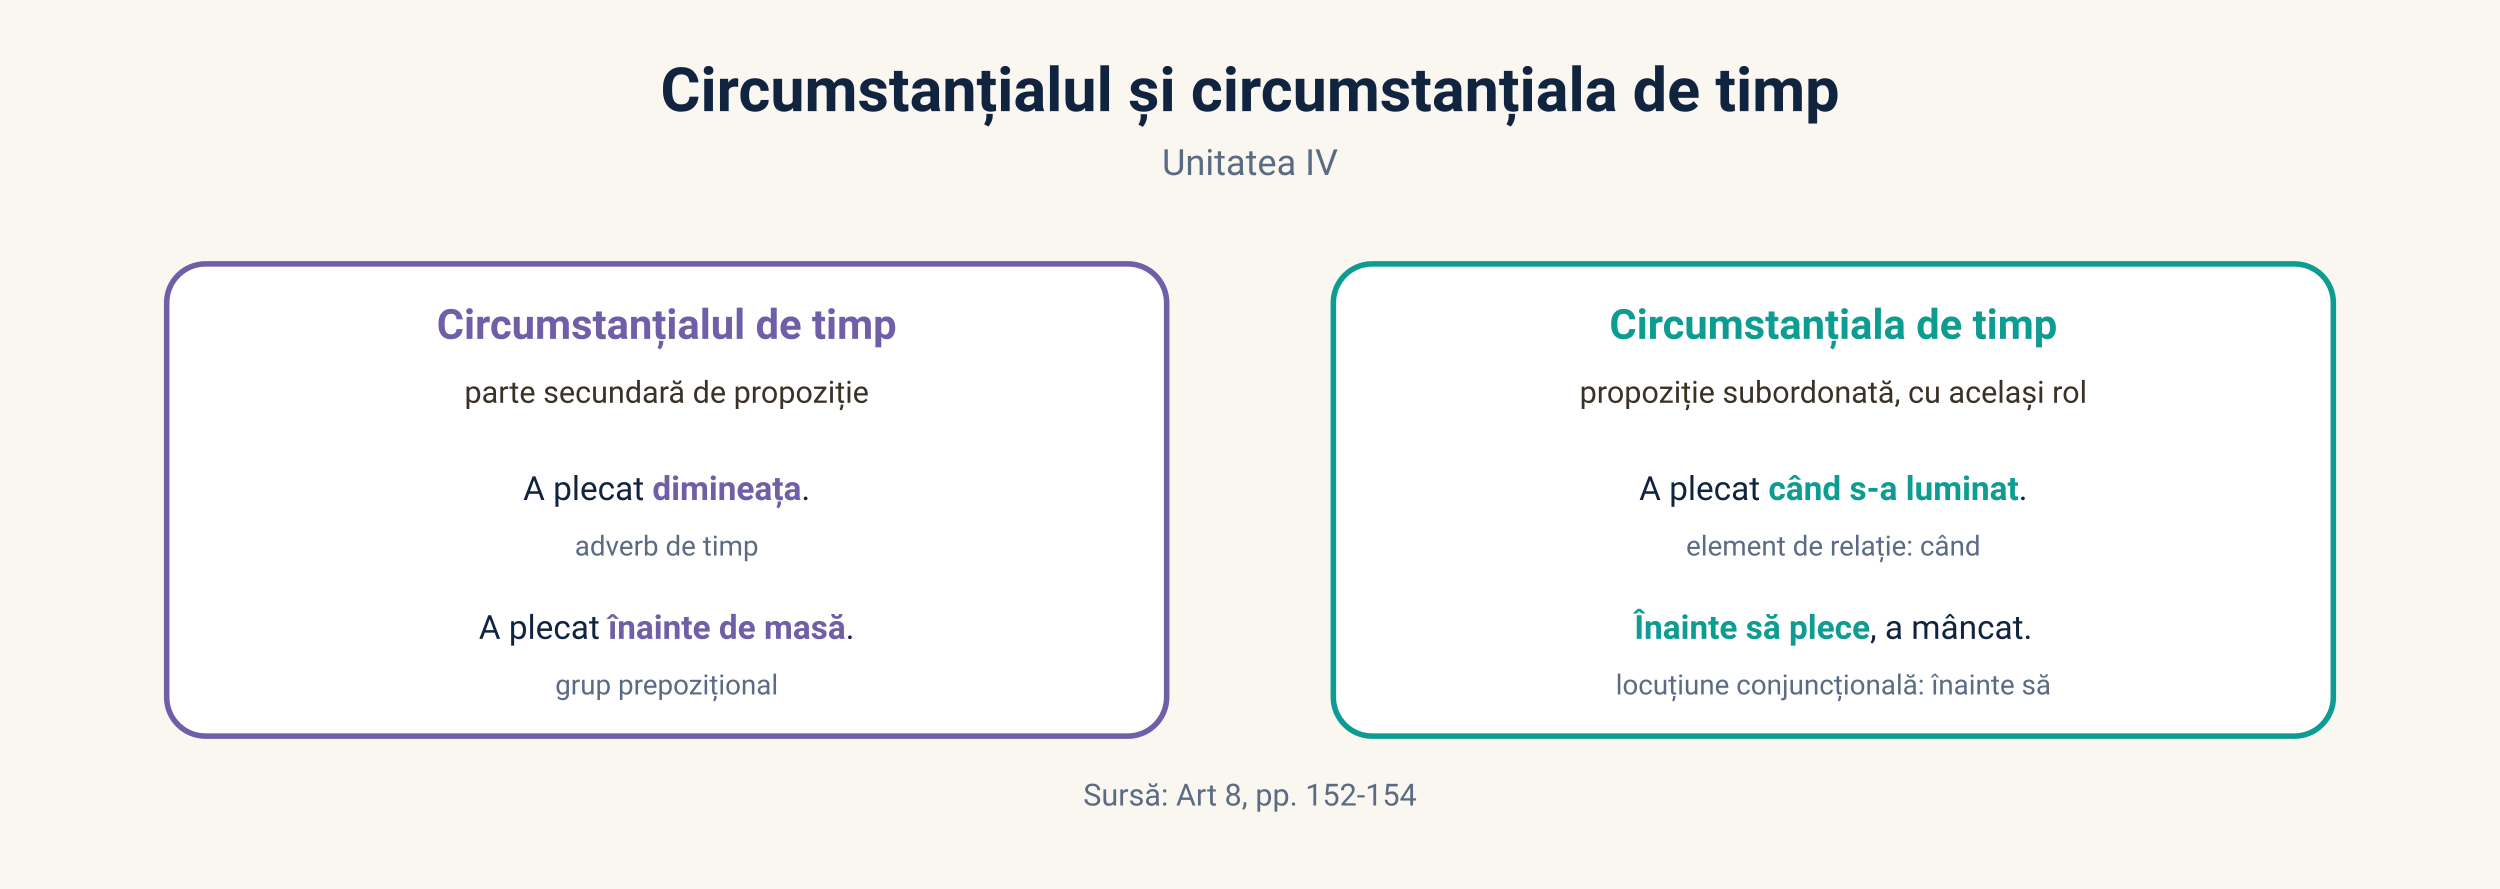
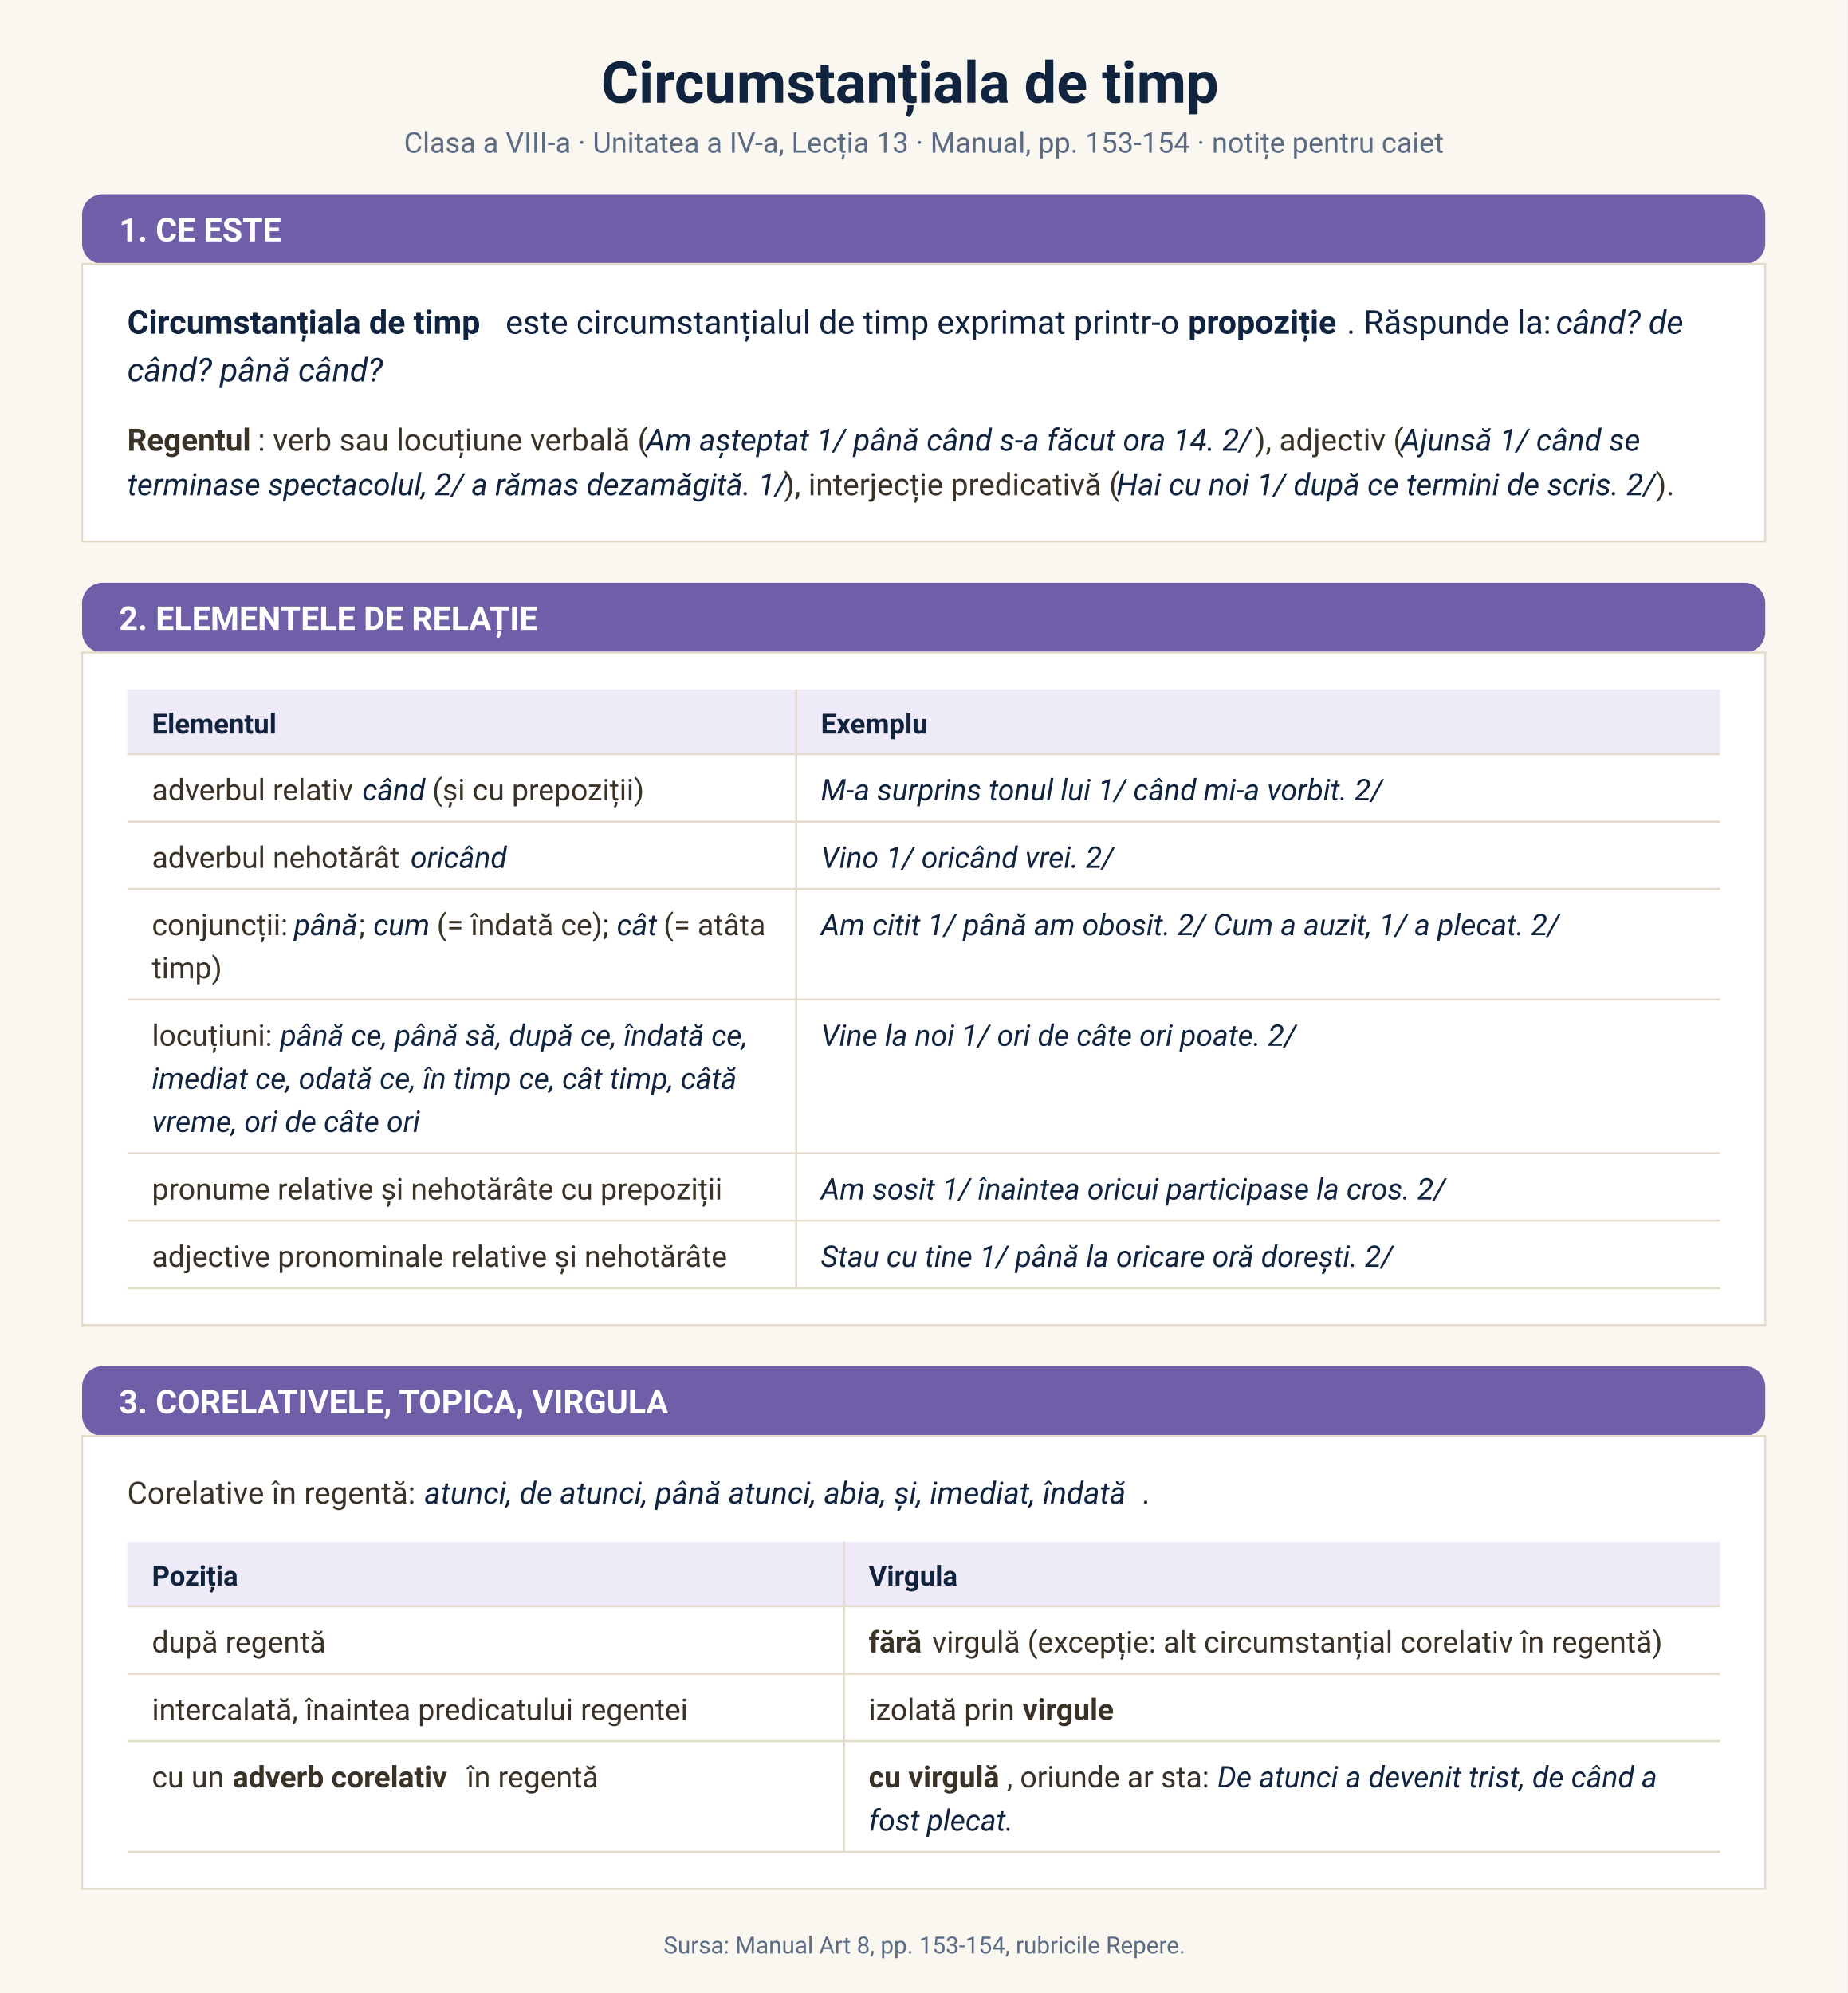
- <svg xmlns="http://www.w3.org/2000/svg" viewBox="0 0 900 320" font-family="'Segoe UI', 'Plus Jakarta Sans', -apple-system, Roboto, sans-serif">
-   <rect width="900" height="320" fill="#faf7f0" />
-   <text x="450" y="40" text-anchor="middle" font-size="22" font-weight="700" fill="#10233f">Circumstanțialul și circumstanțiala de timp</text>
-   <text x="450" y="63" text-anchor="middle" font-size="13" fill="#5b6b83">Unitatea IV</text>
-   <g>
-     <rect x="60" y="95" width="360" height="170" rx="14" fill="#ffffff" stroke="#6f5ea8" stroke-width="2" />
-     <text x="240" y="122" text-anchor="middle" font-size="15" font-weight="700" fill="#6f5ea8">Circumstanțialul de timp</text>
-     <text x="240" y="145" text-anchor="middle" font-size="11" fill="#3a3226">parte secundară de propoziție</text>
-     <text x="240" y="180" text-anchor="middle" font-size="12" fill="#10233f">A plecat <tspan fill="#6f5ea8" font-weight="700">dimineața</tspan>.</text>
-     <text x="240" y="200" text-anchor="middle" font-size="10" fill="#5b6b83">adverb de timp</text>
-     <text x="240" y="230" text-anchor="middle" font-size="12" fill="#10233f">A plecat <tspan fill="#6f5ea8" font-weight="700">înainte de masă</tspan>.</text>
-     <text x="240" y="250" text-anchor="middle" font-size="10" fill="#5b6b83">grup prepozițional</text>
-   </g>
-   <g>
-     <rect x="480" y="95" width="360" height="170" rx="14" fill="#ffffff" stroke="#0d9c92" stroke-width="2" />
-     <text x="660" y="122" text-anchor="middle" font-size="15" font-weight="700" fill="#0d9c92">Circumstanțiala de timp</text>
-     <text x="660" y="145" text-anchor="middle" font-size="11" fill="#3a3226">propoziție subordonată, cu același rol</text>
-     <text x="660" y="180" text-anchor="middle" font-size="12" fill="#10233f">A plecat <tspan fill="#0d9c92" font-weight="700">când s-a luminat</tspan>.</text>
-     <text x="660" y="200" text-anchor="middle" font-size="10" fill="#5b6b83">element de relație: când</text>
-     <text x="660" y="230" text-anchor="middle" font-size="12" fill="#10233f">
-       <tspan fill="#0d9c92" font-weight="700">Înainte să plece</tspan>, a mâncat.</text>
-     <text x="660" y="250" text-anchor="middle" font-size="10" fill="#5b6b83">locuțiune conjuncțională: înainte să</text>
-   </g>
-   <text x="450" y="290" text-anchor="middle" font-size="11" fill="#5b6b83">Sursă: Art 8, pp. 152-154</text>
+ <svg xmlns="http://www.w3.org/2000/svg" viewBox="0 0 900 971" font-family="'Segoe UI', 'Plus Jakarta Sans', -apple-system, Roboto, sans-serif">
+   <rect width="900" height="971" fill="#faf7f0" />
+   <text x="292.8" y="50.0" font-size="28" fill="#10233f" font-weight="700" textLength="315.0" lengthAdjust="spacing">Circumstanțiala de timp</text>
+   <text x="196.8" y="74.4" font-size="14" fill="#5b6b83" textLength="506.4" lengthAdjust="spacing">Clasa a VIII-a · Unitatea a IV-a, Lecția 13 · Manual, pp. 153-154 · notițe pentru caiet</text>
+   <rect x="40" y="94.6" width="820" height="34" rx="10" fill="#6f5ea8" />
+   <text x="58" y="117.6" font-size="16" font-weight="700" fill="#ffffff">1. CE ESTE</text>
+   <rect x="40" y="128.6" width="820" height="135.2" fill="#ffffff" stroke="#e3dccb" />
+   <text x="62.0" y="162.6" font-size="16" fill="#10233f" font-weight="700" textLength="180.0" lengthAdjust="spacing">Circumstanțiala de timp</text>
+   <text x="246.3" y="162.6" font-size="16" fill="#10233f" textLength="328.1" lengthAdjust="spacing">este circumstanțialul de timp exprimat printr-o</text>
+   <text x="578.8" y="162.6" font-size="16" fill="#10233f" font-weight="700" textLength="77.3" lengthAdjust="spacing">propoziție</text>
+   <text x="656.1" y="162.6" font-size="16" fill="#10233f" textLength="97.6" lengthAdjust="spacing">. Răspunde la:</text>
+   <text x="758.0" y="162.6" font-size="16" fill="#10233f" font-style="italic" textLength="61.0" lengthAdjust="spacing">când? de</text>
+   <text x="62.0" y="185.8" font-size="16" fill="#10233f" font-style="italic" textLength="123.8" lengthAdjust="spacing">când? până când?</text>
+   <text x="62.0" y="219.6" font-size="15" fill="#3a3226" font-weight="700" textLength="63.6" lengthAdjust="spacing">Regentul</text>
+   <text x="125.6" y="219.6" font-size="15" fill="#3a3226" textLength="189.1" lengthAdjust="spacing">: verb sau locuțiune verbală (</text>
+   <text x="314.7" y="219.6" font-size="15" fill="#10233f" font-style="italic" textLength="296.5" lengthAdjust="spacing">Am așteptat 1/ până când s-a făcut ora 14. 2/</text>
+   <text x="611.3" y="219.6" font-size="15" fill="#3a3226" textLength="71.1" lengthAdjust="spacing">), adjectiv (</text>
+   <text x="682.4" y="219.6" font-size="15" fill="#10233f" font-style="italic" textLength="114.7" lengthAdjust="spacing">Ajunsă 1/ când se</text>
+   <text x="62.0" y="241.3" font-size="15" fill="#10233f" font-style="italic" textLength="319.9" lengthAdjust="spacing">terminase spectacolul, 2/ a rămas dezamăgită. 1/</text>
+   <text x="381.9" y="241.3" font-size="15" fill="#3a3226" textLength="162.0" lengthAdjust="spacing">), interjecție predicativă (</text>
+   <text x="543.9" y="241.3" font-size="15" fill="#10233f" font-style="italic" textLength="262.6" lengthAdjust="spacing">Hai cu noi 1/ după ce termini de scris. 2/</text>
+   <text x="806.6" y="241.3" font-size="15" fill="#3a3226" textLength="7.8" lengthAdjust="spacing">).</text>
+   <rect x="40" y="283.9" width="820" height="34" rx="10" fill="#6f5ea8" />
+   <text x="58" y="306.9" font-size="16" font-weight="700" fill="#ffffff">2. ELEMENTELE DE RELAȚIE</text>
+   <rect x="40" y="317.9" width="820" height="327.7" fill="#ffffff" stroke="#e3dccb" />
+   <rect x="62.0" y="335.9" width="776.0" height="31.6" fill="#efeaf8" />
+   <text x="74.0" y="357.4" font-size="13.5" fill="#10233f" font-weight="700" textLength="63.5" lengthAdjust="spacing">Elementul</text>
+   <text x="399.9" y="357.4" font-size="13.5" fill="#10233f" font-weight="700" textLength="54.7" lengthAdjust="spacing">Exemplu</text>
+   <line x1="62.0" y1="367.4" x2="838.0" y2="367.4" stroke="#e3dccb" />
+   <text x="74.0" y="389.9" font-size="14.5" fill="#3a3226" textLength="98.6" lengthAdjust="spacing">adverbul relativ</text>
+   <text x="176.5" y="389.9" font-size="14.5" fill="#10233f" font-style="italic" textLength="30.2" lengthAdjust="spacing">când</text>
+   <text x="210.6" y="389.9" font-size="14.5" fill="#3a3226" textLength="101.2" lengthAdjust="spacing">(și cu prepoziții)</text>
+   <text x="399.9" y="389.9" font-size="14.5" fill="#10233f" font-style="italic" textLength="281.4" lengthAdjust="spacing">M-a surprins tonul lui 1/ când mi-a vorbit. 2/</text>
+   <line x1="62.0" y1="400.3" x2="838.0" y2="400.3" stroke="#e3dccb" />
+   <text x="74.0" y="422.8" font-size="14.5" fill="#3a3226" textLength="122.1" lengthAdjust="spacing">adverbul nehotărât</text>
+   <text x="200.0" y="422.8" font-size="14.5" fill="#10233f" font-style="italic" textLength="47.0" lengthAdjust="spacing">oricând</text>
+   <text x="399.9" y="422.8" font-size="14.5" fill="#10233f" font-style="italic" textLength="144.9" lengthAdjust="spacing">Vino 1/ oricând vrei. 2/</text>
+   <line x1="62.0" y1="433.1" x2="838.0" y2="433.1" stroke="#e3dccb" />
+   <text x="74.0" y="455.6" font-size="14.5" fill="#3a3226" textLength="65.2" lengthAdjust="spacing">conjuncții:</text>
+   <text x="143.2" y="455.6" font-size="14.5" fill="#10233f" font-style="italic" textLength="31.6" lengthAdjust="spacing">până</text>
+   <text x="174.8" y="455.6" font-size="14.5" fill="#3a3226" textLength="3.2" lengthAdjust="spacing">;</text>
+   <text x="181.9" y="455.6" font-size="14.5" fill="#10233f" font-style="italic" textLength="27.0" lengthAdjust="spacing">cum</text>
+   <text x="212.8" y="455.6" font-size="14.5" fill="#3a3226" textLength="83.8" lengthAdjust="spacing">(= îndată ce);</text>
+   <text x="300.5" y="455.6" font-size="14.5" fill="#10233f" font-style="italic" textLength="18.9" lengthAdjust="spacing">cât</text>
+   <text x="323.3" y="455.6" font-size="14.5" fill="#3a3226" textLength="50.2" lengthAdjust="spacing">(= atâta</text>
+   <text x="74.0" y="476.6" font-size="14.5" fill="#3a3226" textLength="33.8" lengthAdjust="spacing">timp)</text>
+   <text x="399.9" y="455.6" font-size="14.5" fill="#10233f" font-style="italic" textLength="363.4" lengthAdjust="spacing">Am citit 1/ până am obosit. 2/ Cum a auzit, 1/ a plecat. 2/</text>
+   <line x1="62.0" y1="487.0" x2="838.0" y2="487.0" stroke="#e3dccb" />
+   <text x="74.0" y="509.5" font-size="14.5" fill="#3a3226" textLength="58.6" lengthAdjust="spacing">locuțiuni:</text>
+   <text x="136.5" y="509.5" font-size="14.5" fill="#10233f" font-style="italic" textLength="229.1" lengthAdjust="spacing">până ce, până să, după ce, îndată ce,</text>
+   <text x="74.0" y="530.5" font-size="14.5" fill="#10233f" font-style="italic" textLength="286.7" lengthAdjust="spacing">imediat ce, odată ce, în timp ce, cât timp, câtă</text>
+   <text x="74.0" y="551.5" font-size="14.5" fill="#10233f" font-style="italic" textLength="132.1" lengthAdjust="spacing">vreme, ori de câte ori</text>
+   <text x="399.9" y="509.5" font-size="14.5" fill="#10233f" font-style="italic" textLength="234.9" lengthAdjust="spacing">Vine la noi 1/ ori de câte ori poate. 2/</text>
+   <line x1="62.0" y1="561.9" x2="838.0" y2="561.9" stroke="#e3dccb" />
+   <text x="74.0" y="584.4" font-size="14.5" fill="#3a3226" textLength="279.3" lengthAdjust="spacing">pronume relative și nehotărâte cu prepoziții</text>
+   <text x="399.9" y="584.4" font-size="14.5" fill="#10233f" font-style="italic" textLength="302.3" lengthAdjust="spacing">Am sosit 1/ înaintea oricui participase la cros. 2/</text>
+   <line x1="62.0" y1="594.7" x2="838.0" y2="594.7" stroke="#e3dccb" />
+   <text x="74.0" y="617.2" font-size="14.5" fill="#3a3226" textLength="279.7" lengthAdjust="spacing">adjective pronominale relative și nehotărâte</text>
+   <text x="399.9" y="617.2" font-size="14.5" fill="#10233f" font-style="italic" textLength="281.3" lengthAdjust="spacing">Stau cu tine 1/ până la oricare oră dorești. 2/</text>
+   <line x1="62.0" y1="627.6" x2="838.0" y2="627.6" stroke="#e3dccb" />
+   <line x1="387.9" y1="335.9" x2="387.9" y2="627.6" stroke="#e3dccb" />
+   <rect x="40" y="665.6" width="820" height="34" rx="10" fill="#6f5ea8" />
+   <text x="58" y="688.6" font-size="16" font-weight="700" fill="#ffffff">3. CORELATIVELE, TOPICA, VIRGULA</text>
+   <rect x="40" y="699.6" width="820" height="220.6" fill="#ffffff" stroke="#e3dccb" />
+   <text x="62.0" y="732.6" font-size="15" fill="#3a3226" textLength="140.7" lengthAdjust="spacing">Corelative în regentă:</text>
+   <text x="206.7" y="732.6" font-size="15" fill="#10233f" font-style="italic" textLength="349.5" lengthAdjust="spacing">atunci, de atunci, până atunci, abia, și, imediat, îndată</text>
+   <text x="556.2" y="732.6" font-size="15" fill="#3a3226" textLength="3.3" lengthAdjust="spacing">.</text>
+   <rect x="62.0" y="751.1" width="776.0" height="31.6" fill="#efeaf8" />
+   <text x="74.0" y="772.6" font-size="13.5" fill="#10233f" font-weight="700" textLength="43.1" lengthAdjust="spacing">Poziția</text>
+   <text x="423.2" y="772.6" font-size="13.5" fill="#10233f" font-weight="700" textLength="45.9" lengthAdjust="spacing">Virgula</text>
+   <line x1="62.0" y1="782.6" x2="838.0" y2="782.6" stroke="#e3dccb" />
+   <text x="74.0" y="805.1" font-size="14.5" fill="#3a3226" textLength="86.0" lengthAdjust="spacing">după regentă</text>
+   <text x="423.2" y="805.1" font-size="14.5" fill="#3a3226" font-weight="700" textLength="27.0" lengthAdjust="spacing">fără</text>
+   <text x="454.1" y="805.1" font-size="14.5" fill="#3a3226" textLength="351.0" lengthAdjust="spacing">virgulă (excepție: alt circumstanțial corelativ în regentă)</text>
+   <line x1="62.0" y1="815.5" x2="838.0" y2="815.5" stroke="#e3dccb" />
+   <text x="74.0" y="838.0" font-size="14.5" fill="#3a3226" textLength="260.8" lengthAdjust="spacing">intercalată, înaintea predicatului regentei</text>
+   <text x="423.2" y="838.0" font-size="14.5" fill="#3a3226" textLength="71.0" lengthAdjust="spacing">izolată prin</text>
+   <text x="498.2" y="838.0" font-size="14.5" fill="#3a3226" font-weight="700" textLength="47.4" lengthAdjust="spacing">virgule</text>
+   <line x1="62.0" y1="848.3" x2="838.0" y2="848.3" stroke="#e3dccb" />
+   <text x="74.0" y="870.8" font-size="14.5" fill="#3a3226" textLength="35.4" lengthAdjust="spacing">cu un</text>
+   <text x="113.3" y="870.8" font-size="14.5" fill="#3a3226" font-weight="700" textLength="110.2" lengthAdjust="spacing">adverb corelativ</text>
+   <text x="227.4" y="870.8" font-size="14.5" fill="#3a3226" textLength="65.0" lengthAdjust="spacing">în regentă</text>
+   <text x="423.2" y="870.8" font-size="14.5" fill="#3a3226" font-weight="700" textLength="67.3" lengthAdjust="spacing">cu virgulă</text>
+   <text x="490.5" y="870.8" font-size="14.5" fill="#3a3226" textLength="98.7" lengthAdjust="spacing">, oriunde ar sta:</text>
+   <text x="593.1" y="870.8" font-size="14.5" fill="#10233f" font-style="italic" textLength="217.1" lengthAdjust="spacing">De atunci a devenit trist, de când a</text>
+   <text x="423.2" y="891.9" font-size="14.5" fill="#10233f" font-style="italic" textLength="67.3" lengthAdjust="spacing">fost plecat.</text>
+   <line x1="62.0" y1="902.2" x2="838.0" y2="902.2" stroke="#e3dccb" />
+   <line x1="411.2" y1="751.1" x2="411.2" y2="902.2" stroke="#e3dccb" />
+   <text x="323.3" y="951.7" font-size="11.5" fill="#5b6b83" textLength="253.3" lengthAdjust="spacing">Sursa: Manual Art 8, pp. 153-154, rubricile Repere.</text>
</svg>
